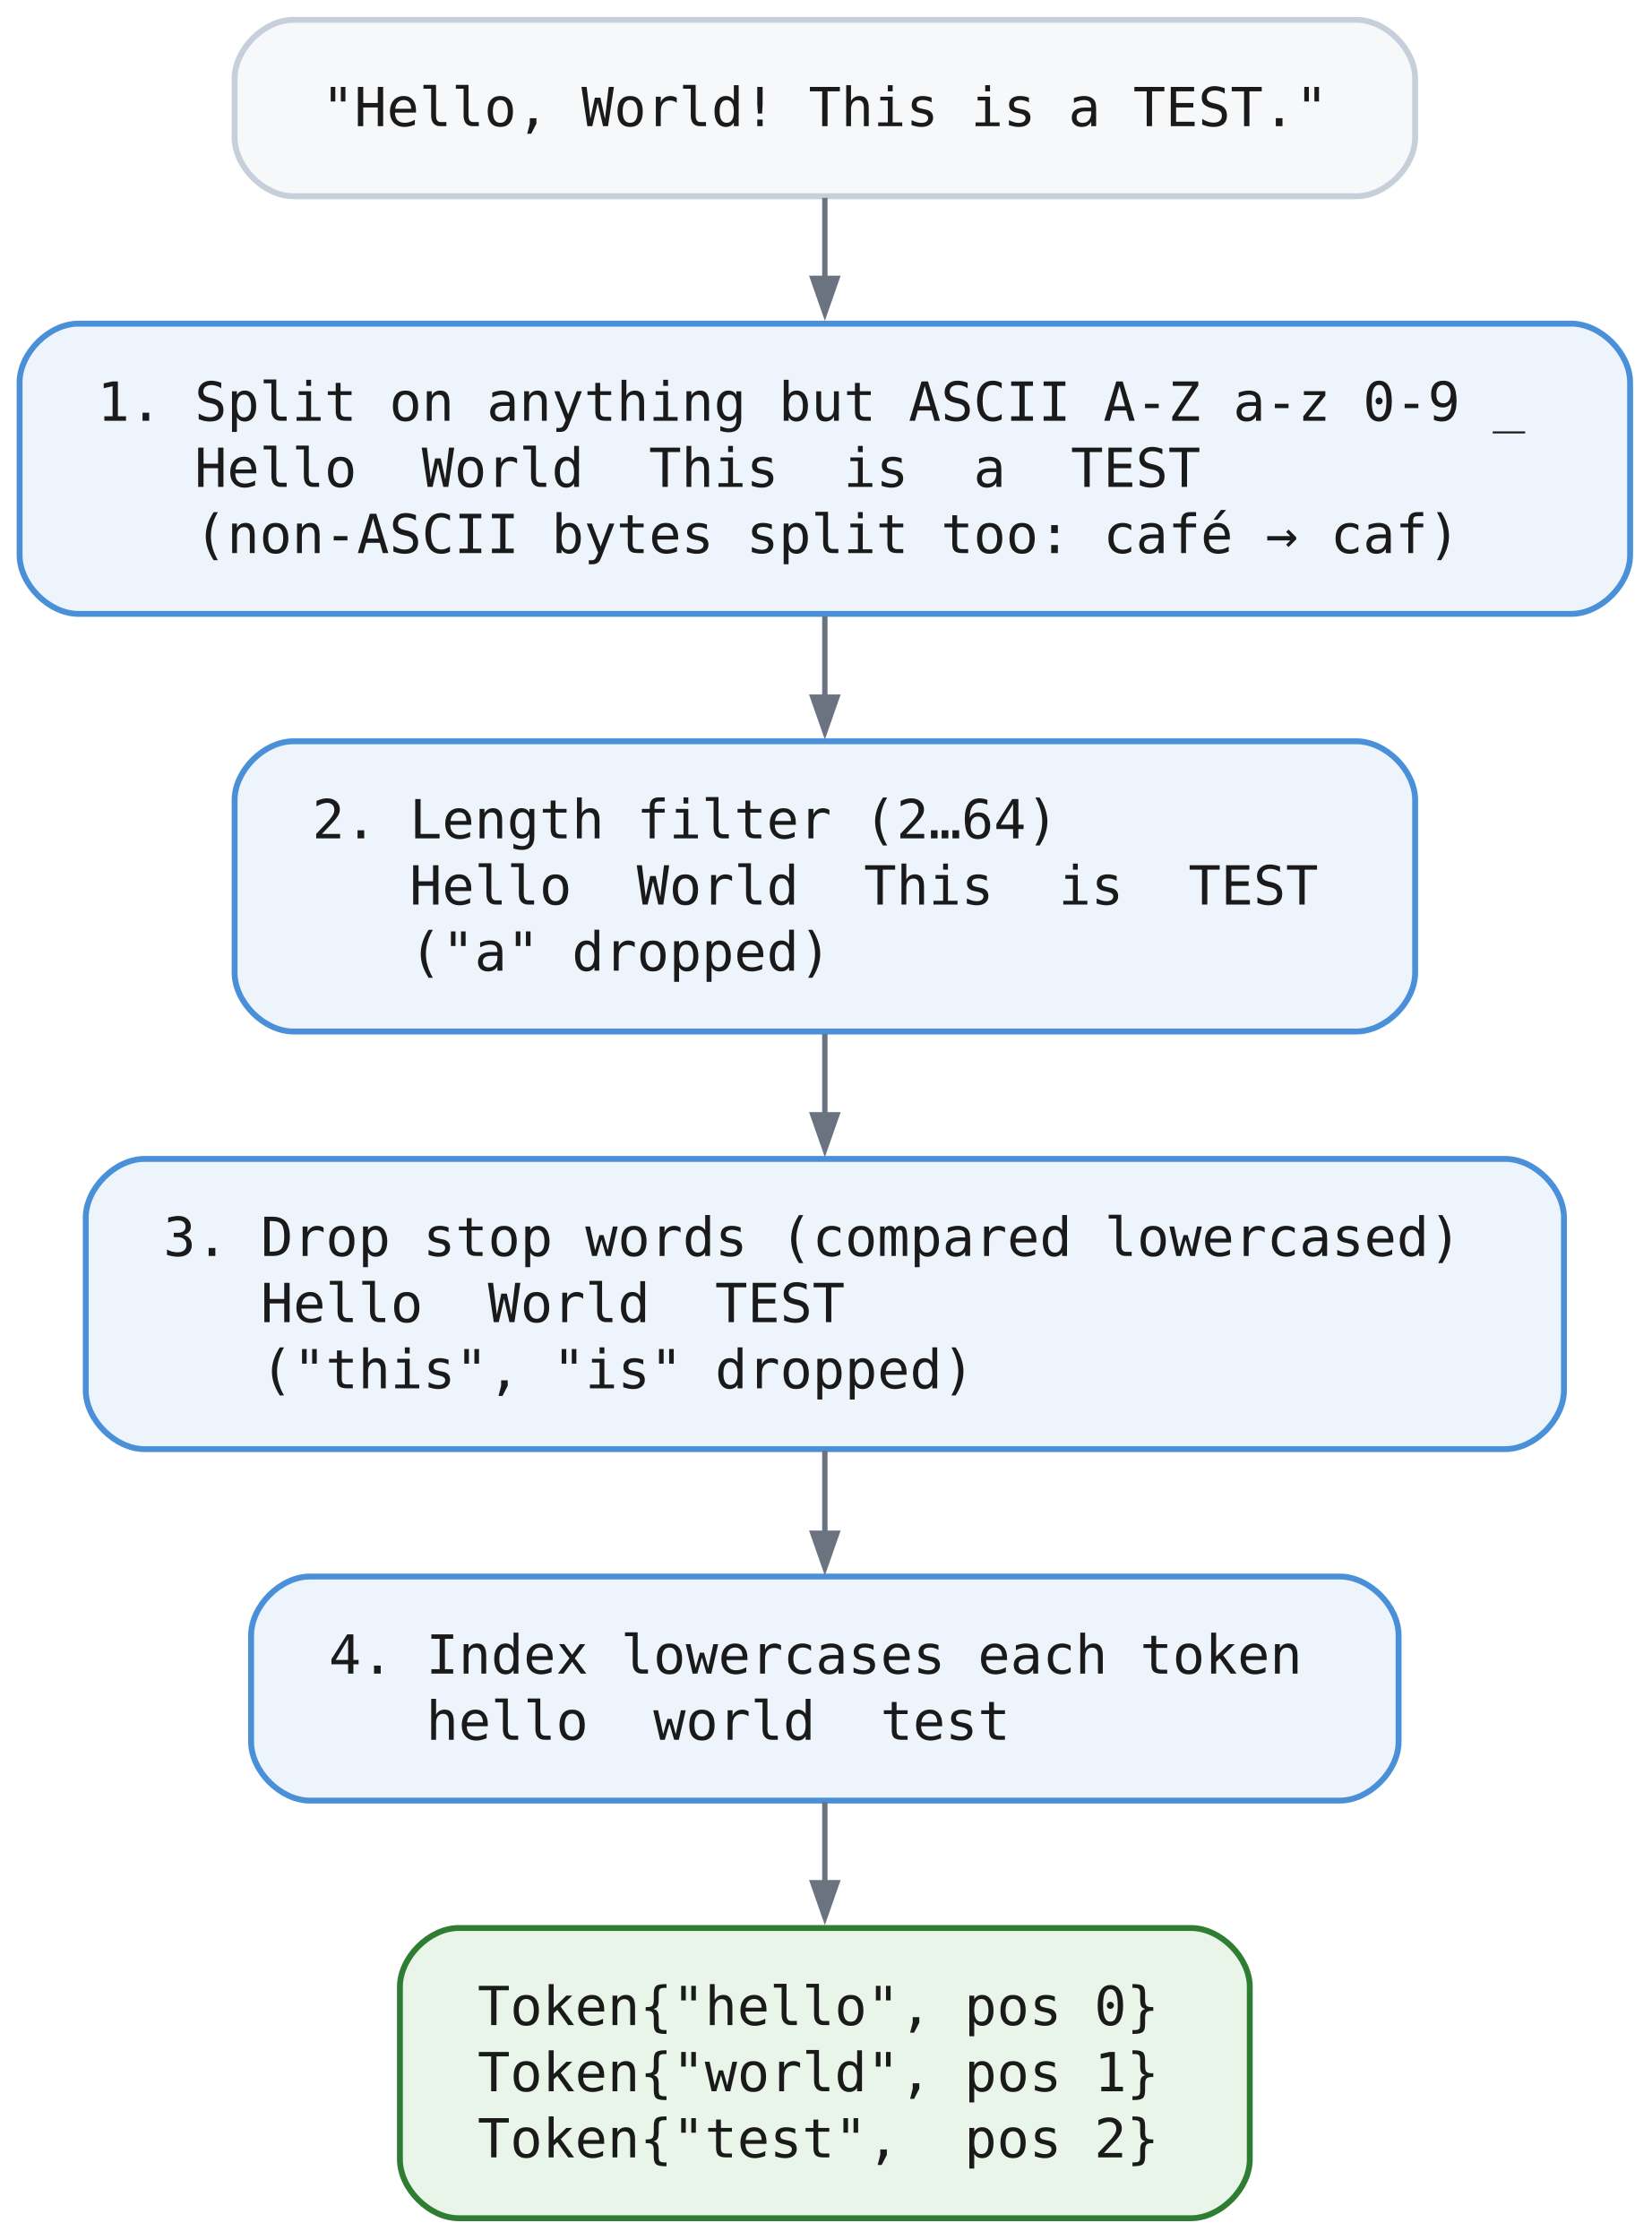
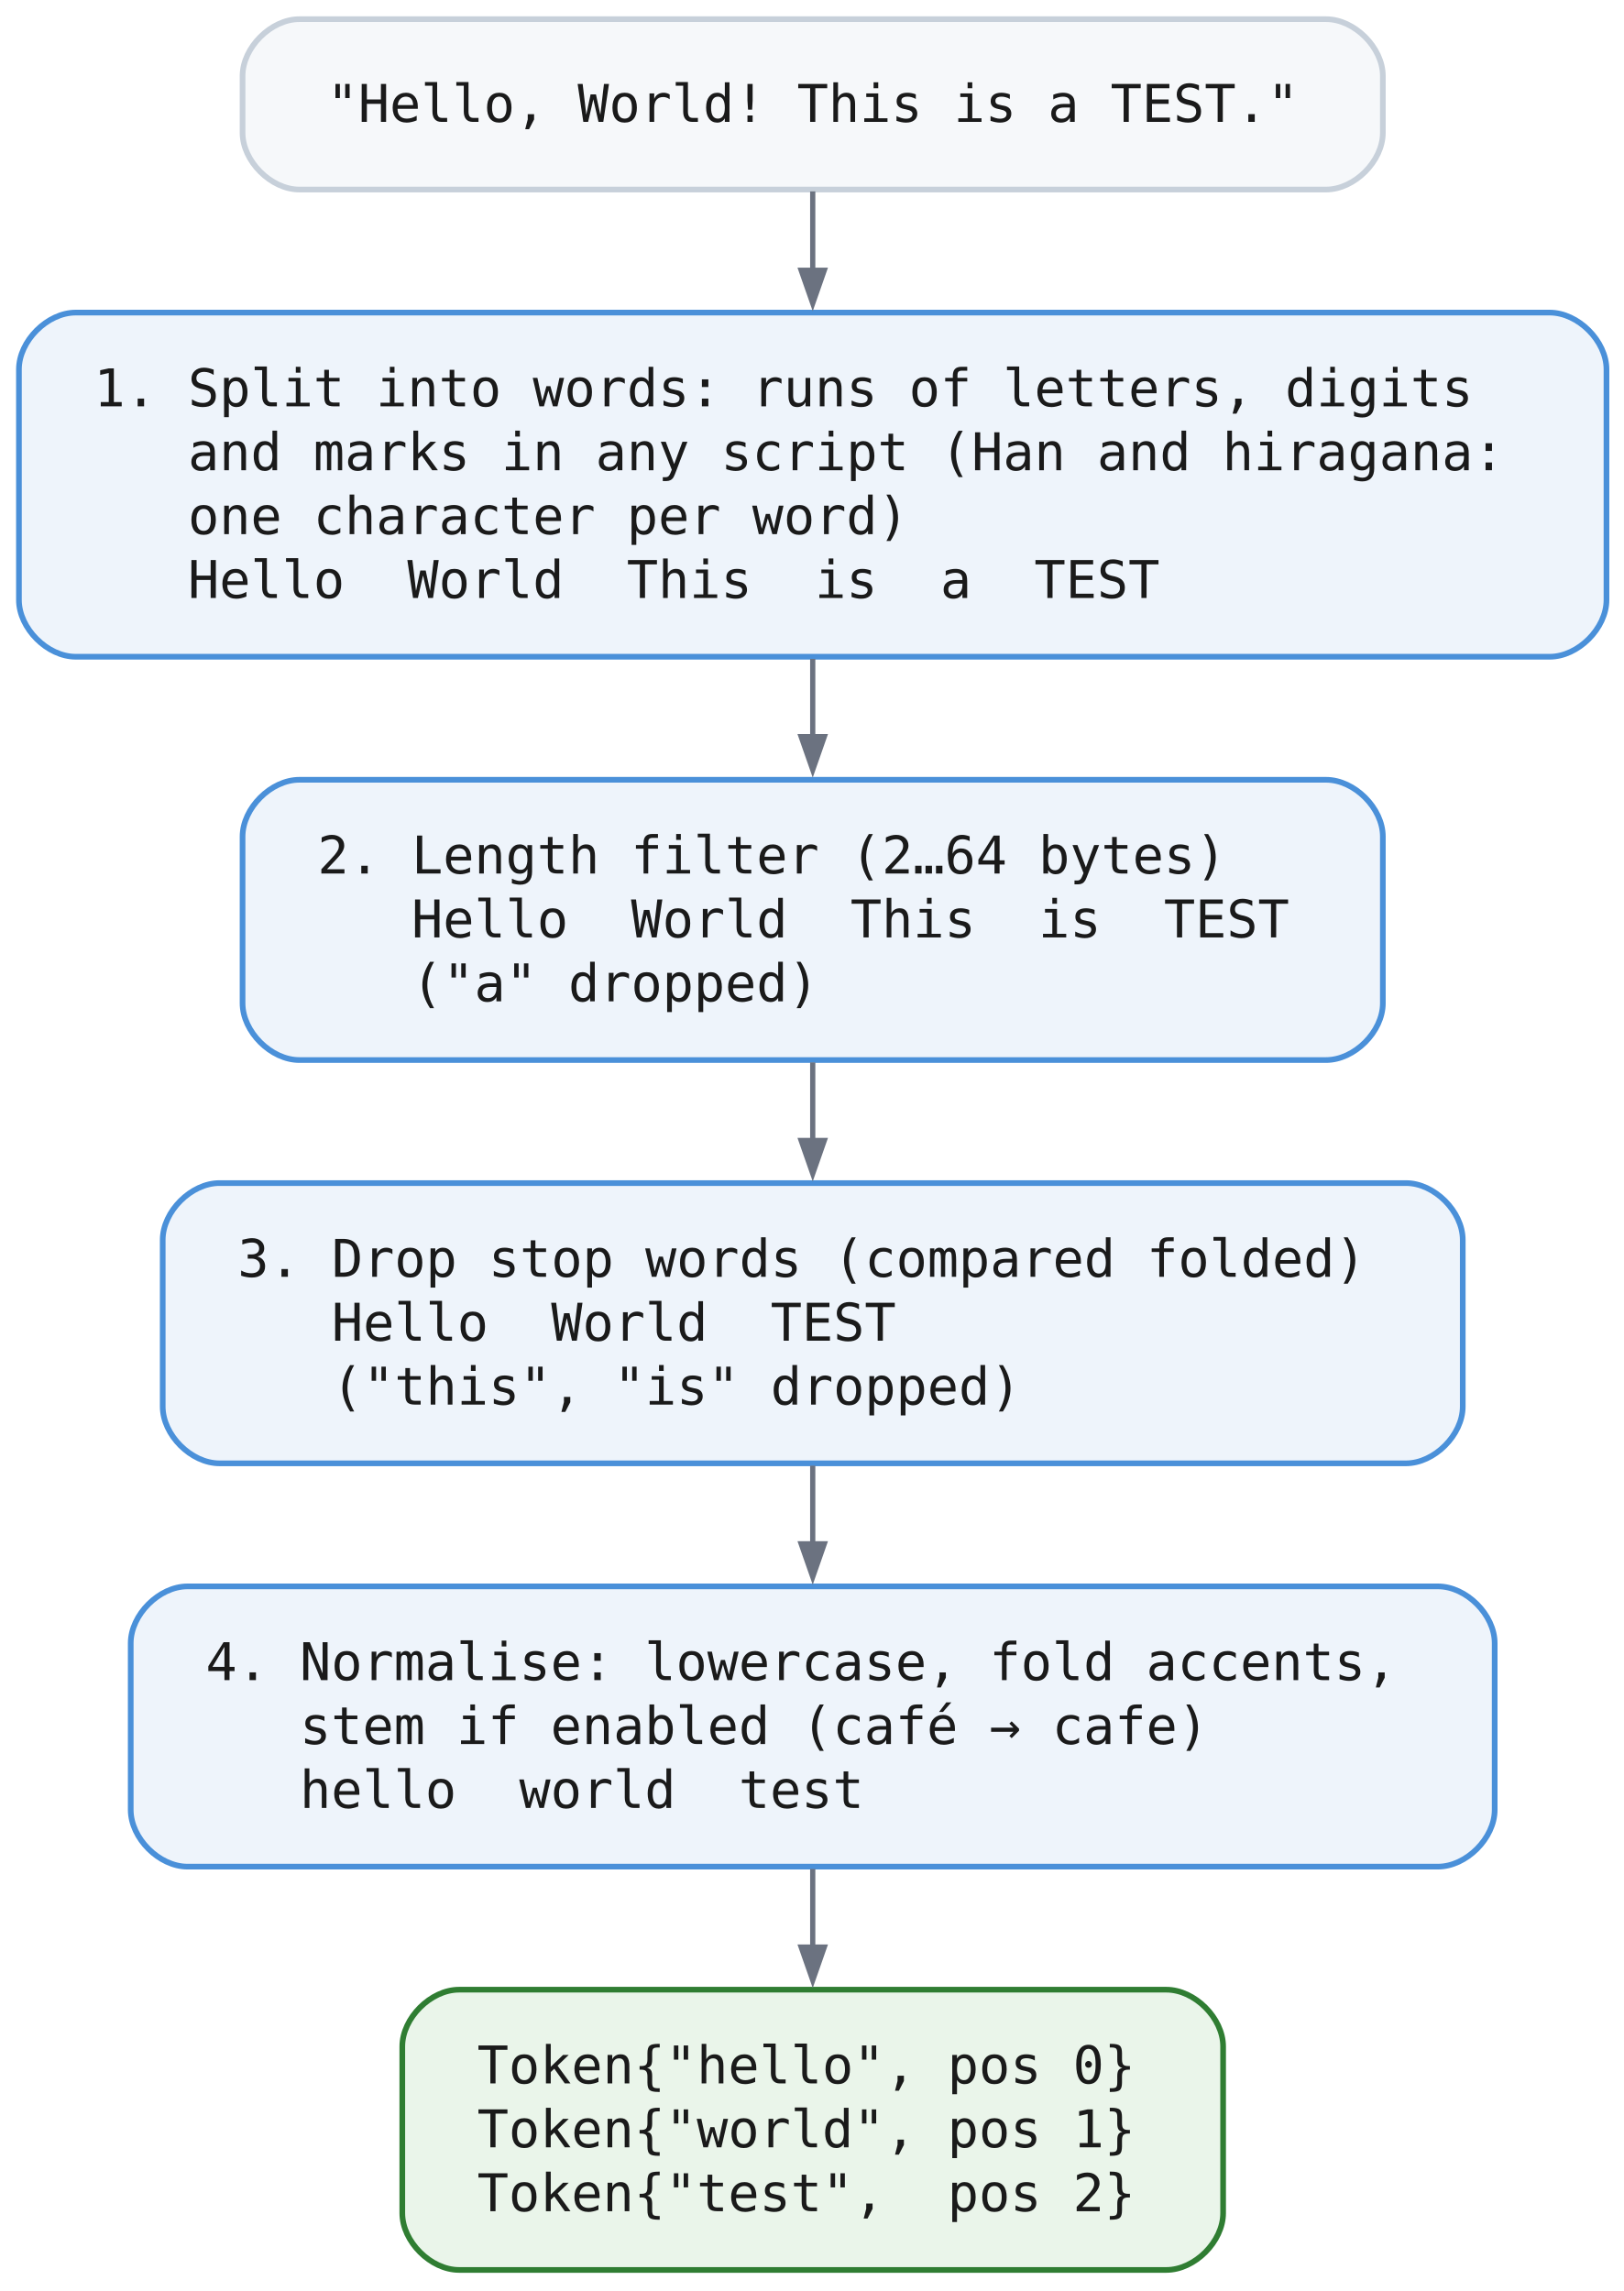
- <svg xmlns="http://www.w3.org/2000/svg" width="449" height="609" viewBox="0.00 0.00 337.00 457.00">
-   <g id="graph0" class="graph" transform="scale(1 1) rotate(0) translate(4 452.6)">
+ <svg xmlns="http://www.w3.org/2000/svg" width="457" height="645" viewBox="0.00 0.00 343.00 484.00">
+   <g id="graph0" class="graph" transform="scale(1 1) rotate(0) translate(4 479.6)">
    <g id="node1" class="node">
-       <path fill="#f6f8fa" stroke="#c7d0da" stroke-width="1.2" d="M272.81,-448.6C272.81,-448.6 55.87,-448.6 55.87,-448.6 49.87,-448.6 43.88,-442.6 43.88,-436.6 43.88,-436.6 43.88,-424.6 43.88,-424.6 43.88,-418.6 49.88,-412.6 55.88,-412.6 55.88,-412.6 272.81,-412.6 272.81,-412.6 278.81,-412.6 284.81,-418.6 284.81,-424.6 284.81,-424.6 284.81,-436.6 284.81,-436.6 284.81,-442.6 278.81,-448.6 272.81,-448.6" />
-       <text xml:space="preserve" text-anchor="middle" x="164.34" y="-426.9" font-family="Menlo,Consolas,monospace" font-size="11.00" fill="#1a1a1a">"Hello, World! This is a TEST."</text>
+       <path fill="#f6f8fa" stroke="#c7d0da" stroke-width="1.2" d="M276.18,-475.6C276.18,-475.6 59.25,-475.6 59.25,-475.6 53.25,-475.6 47.25,-469.6 47.25,-463.6 47.25,-463.6 47.25,-451.6 47.25,-451.6 47.25,-445.6 53.25,-439.6 59.25,-439.6 59.25,-439.6 276.18,-439.6 276.18,-439.6 282.18,-439.6 288.18,-445.6 288.18,-451.6 288.18,-451.6 288.18,-463.6 288.18,-463.6 288.18,-469.6 282.18,-475.6 276.18,-475.6" />
+       <text xml:space="preserve" text-anchor="middle" x="167.72" y="-453.9" font-family="Menlo,Consolas,monospace" font-size="11.00" fill="#1a1a1a">"Hello, World! This is a TEST."</text>
    </g>
    <g id="node2" class="node">
-       <path fill="#eef4fb" stroke="#4a90d9" stroke-width="1.2" d="M316.68,-386.6C316.68,-386.6 12,-386.6 12,-386.6 6,-386.6 0,-380.6 0,-374.6 0,-374.6 0,-339.38 0,-339.38 0,-333.38 6,-327.38 12,-327.38 12,-327.38 316.68,-327.38 316.68,-327.38 322.68,-327.38 328.68,-333.38 328.68,-339.38 328.68,-339.38 328.68,-374.6 328.68,-374.6 328.68,-380.6 322.68,-386.6 316.68,-386.6" />
-       <text xml:space="preserve" text-anchor="start" x="15.84" y="-366.79" font-family="Menlo,Consolas,monospace" font-size="11.00" fill="#1a1a1a">1. Split on anything but ASCII A-Z a-z 0-9 _</text>
+       <path fill="#eef4fb" stroke="#4a90d9" stroke-width="1.2" d="M323.43,-413.6C323.43,-413.6 12,-413.6 12,-413.6 6,-413.6 0,-407.6 0,-401.6 0,-401.6 0,-352.88 0,-352.88 0,-346.88 6,-340.88 12,-340.88 12,-340.88 323.43,-340.88 323.43,-340.88 329.43,-340.88 335.43,-346.88 335.43,-352.88 335.43,-352.88 335.43,-401.6 335.43,-401.6 335.43,-407.6 329.43,-413.6 323.43,-413.6" />
+       <text xml:space="preserve" text-anchor="start" x="15.84" y="-393.79" font-family="Menlo,Consolas,monospace" font-size="11.00" fill="#1a1a1a">1. Split into words: runs of letters, digits</text>
+       <text xml:space="preserve" text-anchor="start" x="15.84" y="-380.29" font-family="Menlo,Consolas,monospace" font-size="11.00" fill="#1a1a1a">   and marks in any script (Han and hiragana:</text>
+       <text xml:space="preserve" text-anchor="start" x="15.84" y="-366.79" font-family="Menlo,Consolas,monospace" font-size="11.00" fill="#1a1a1a">   one character per word)</text>
      <text xml:space="preserve" text-anchor="start" x="15.84" y="-353.29" font-family="Menlo,Consolas,monospace" font-size="11.00" fill="#1a1a1a">   Hello  World  This  is  a  TEST</text>
-       <text xml:space="preserve" text-anchor="start" x="15.84" y="-339.79" font-family="Menlo,Consolas,monospace" font-size="11.00" fill="#1a1a1a">   (non-ASCII bytes split too: café → caf)</text>
    </g>
    <g id="edge1" class="edge">
-       <path fill="none" stroke="#6b7280" stroke-width="1.1" d="M164.34,-412.27C164.34,-407.2 164.34,-401.46 164.34,-395.66" />
-       <polygon fill="#6b7280" stroke="#6b7280" stroke-width="1.1" points="166.79,-395.84 164.34,-388.84 161.89,-395.84 166.79,-395.84" />
+       <path fill="none" stroke="#6b7280" stroke-width="1.1" d="M167.72,-439.21C167.72,-434.06 167.72,-428.18 167.72,-422.15" />
+       <polygon fill="#6b7280" stroke="#6b7280" stroke-width="1.1" points="170.17,-422.55 167.72,-415.55 165.27,-422.55 170.17,-422.55" />
    </g>
    <g id="node3" class="node">
-       <path fill="#eef4fb" stroke="#4a90d9" stroke-width="1.2" d="M272.81,-301.38C272.81,-301.38 55.87,-301.38 55.87,-301.38 49.87,-301.38 43.88,-295.38 43.88,-289.38 43.88,-289.38 43.88,-254.16 43.88,-254.16 43.88,-248.16 49.88,-242.16 55.88,-242.16 55.88,-242.16 272.81,-242.16 272.81,-242.16 278.81,-242.16 284.81,-248.16 284.81,-254.16 284.81,-254.16 284.81,-289.38 284.81,-289.38 284.81,-295.38 278.81,-301.38 272.81,-301.38" />
-       <text xml:space="preserve" text-anchor="start" x="59.72" y="-281.57" font-family="Menlo,Consolas,monospace" font-size="11.00" fill="#1a1a1a">2. Length filter (2…64)</text>
-       <text xml:space="preserve" text-anchor="start" x="59.72" y="-268.07" font-family="Menlo,Consolas,monospace" font-size="11.00" fill="#1a1a1a">   Hello  World  This  is  TEST</text>
-       <text xml:space="preserve" text-anchor="start" x="59.72" y="-254.57" font-family="Menlo,Consolas,monospace" font-size="11.00" fill="#1a1a1a">   ("a" dropped)</text>
+       <path fill="#eef4fb" stroke="#4a90d9" stroke-width="1.2" d="M276.18,-314.88C276.18,-314.88 59.25,-314.88 59.25,-314.88 53.25,-314.88 47.25,-308.88 47.25,-302.88 47.25,-302.88 47.25,-267.66 47.25,-267.66 47.25,-261.66 53.25,-255.66 59.25,-255.66 59.25,-255.66 276.18,-255.66 276.18,-255.66 282.18,-255.66 288.18,-261.66 288.18,-267.66 288.18,-267.66 288.18,-302.88 288.18,-302.88 288.18,-308.88 282.18,-314.88 276.18,-314.88" />
+       <text xml:space="preserve" text-anchor="start" x="63.09" y="-295.07" font-family="Menlo,Consolas,monospace" font-size="11.00" fill="#1a1a1a">2. Length filter (2…64 bytes)</text>
+       <text xml:space="preserve" text-anchor="start" x="63.09" y="-281.57" font-family="Menlo,Consolas,monospace" font-size="11.00" fill="#1a1a1a">   Hello  World  This  is  TEST</text>
+       <text xml:space="preserve" text-anchor="start" x="63.09" y="-268.07" font-family="Menlo,Consolas,monospace" font-size="11.00" fill="#1a1a1a">   ("a" dropped)</text>
    </g>
    <g id="edge2" class="edge">
-       <path fill="none" stroke="#6b7280" stroke-width="1.1" d="M164.34,-326.88C164.34,-321.53 164.34,-315.88 164.34,-310.32" />
-       <polygon fill="#6b7280" stroke="#6b7280" stroke-width="1.1" points="166.79,-310.38 164.34,-303.38 161.89,-310.38 166.79,-310.38" />
+       <path fill="none" stroke="#6b7280" stroke-width="1.1" d="M167.72,-340.42C167.72,-334.96 167.72,-329.3 167.72,-323.8" />
+       <polygon fill="#6b7280" stroke="#6b7280" stroke-width="1.1" points="170.17,-323.99 167.72,-316.99 165.27,-323.99 170.17,-323.99" />
    </g>
    <g id="node4" class="node">
-       <path fill="#eef4fb" stroke="#4a90d9" stroke-width="1.2" d="M303.18,-216.16C303.18,-216.16 25.5,-216.16 25.5,-216.16 19.5,-216.16 13.5,-210.16 13.5,-204.16 13.5,-204.16 13.5,-168.94 13.5,-168.94 13.5,-162.94 19.5,-156.94 25.5,-156.94 25.5,-156.94 303.18,-156.94 303.18,-156.94 309.18,-156.94 315.18,-162.94 315.18,-168.94 315.18,-168.94 315.18,-204.16 315.18,-204.16 315.18,-210.16 309.18,-216.16 303.18,-216.16" />
-       <text xml:space="preserve" text-anchor="start" x="29.34" y="-196.35" font-family="Menlo,Consolas,monospace" font-size="11.00" fill="#1a1a1a">3. Drop stop words (compared lowercased)</text>
-       <text xml:space="preserve" text-anchor="start" x="29.34" y="-182.85" font-family="Menlo,Consolas,monospace" font-size="11.00" fill="#1a1a1a">   Hello  World  TEST</text>
-       <text xml:space="preserve" text-anchor="start" x="29.34" y="-169.35" font-family="Menlo,Consolas,monospace" font-size="11.00" fill="#1a1a1a">   ("this", "is" dropped)</text>
+       <path fill="#eef4fb" stroke="#4a90d9" stroke-width="1.2" d="M293.06,-229.66C293.06,-229.66 42.37,-229.66 42.37,-229.66 36.38,-229.66 30.38,-223.66 30.38,-217.66 30.38,-217.66 30.38,-182.44 30.38,-182.44 30.38,-176.44 36.38,-170.44 42.38,-170.44 42.38,-170.44 293.06,-170.44 293.06,-170.44 299.06,-170.44 305.06,-176.44 305.06,-182.44 305.06,-182.44 305.06,-217.66 305.06,-217.66 305.06,-223.66 299.06,-229.66 293.06,-229.66" />
+       <text xml:space="preserve" text-anchor="start" x="46.22" y="-209.85" font-family="Menlo,Consolas,monospace" font-size="11.00" fill="#1a1a1a">3. Drop stop words (compared folded)</text>
+       <text xml:space="preserve" text-anchor="start" x="46.22" y="-196.35" font-family="Menlo,Consolas,monospace" font-size="11.00" fill="#1a1a1a">   Hello  World  TEST</text>
+       <text xml:space="preserve" text-anchor="start" x="46.22" y="-182.85" font-family="Menlo,Consolas,monospace" font-size="11.00" fill="#1a1a1a">   ("this", "is" dropped)</text>
    </g>
    <g id="edge3" class="edge">
-       <path fill="none" stroke="#6b7280" stroke-width="1.1" d="M164.34,-241.66C164.34,-236.31 164.34,-230.66 164.34,-225.1" />
-       <polygon fill="#6b7280" stroke="#6b7280" stroke-width="1.1" points="166.79,-225.16 164.34,-218.16 161.89,-225.16 166.79,-225.16" />
+       <path fill="none" stroke="#6b7280" stroke-width="1.1" d="M167.72,-255.16C167.72,-249.81 167.72,-244.16 167.72,-238.6" />
+       <polygon fill="#6b7280" stroke="#6b7280" stroke-width="1.1" points="170.17,-238.66 167.72,-231.66 165.27,-238.66 170.17,-238.66" />
    </g>
    <g id="node5" class="node">
-       <path fill="#eef4fb" stroke="#4a90d9" stroke-width="1.2" d="M269.43,-130.94C269.43,-130.94 59.25,-130.94 59.25,-130.94 53.25,-130.94 47.25,-124.94 47.25,-118.94 47.25,-118.94 47.25,-97.22 47.25,-97.22 47.25,-91.22 53.25,-85.22 59.25,-85.22 59.25,-85.22 269.43,-85.22 269.43,-85.22 275.43,-85.22 281.43,-91.22 281.43,-97.22 281.43,-97.22 281.43,-118.94 281.43,-118.94 281.43,-124.94 275.43,-130.94 269.43,-130.94" />
-       <text xml:space="preserve" text-anchor="start" x="63.09" y="-111.13" font-family="Menlo,Consolas,monospace" font-size="11.00" fill="#1a1a1a">4. Index lowercases each token</text>
-       <text xml:space="preserve" text-anchor="start" x="63.09" y="-97.63" font-family="Menlo,Consolas,monospace" font-size="11.00" fill="#1a1a1a">   hello  world  test</text>
+       <path fill="#eef4fb" stroke="#4a90d9" stroke-width="1.2" d="M299.81,-144.44C299.81,-144.44 35.63,-144.44 35.63,-144.44 29.62,-144.44 23.62,-138.44 23.62,-132.44 23.62,-132.44 23.62,-97.22 23.62,-97.22 23.62,-91.22 29.62,-85.22 35.62,-85.22 35.62,-85.22 299.81,-85.22 299.81,-85.22 305.81,-85.22 311.81,-91.22 311.81,-97.22 311.81,-97.22 311.81,-132.44 311.81,-132.44 311.81,-138.44 305.81,-144.44 299.81,-144.44" />
+       <text xml:space="preserve" text-anchor="start" x="39.47" y="-124.63" font-family="Menlo,Consolas,monospace" font-size="11.00" fill="#1a1a1a">4. Normalise: lowercase, fold accents,</text>
+       <text xml:space="preserve" text-anchor="start" x="39.47" y="-111.13" font-family="Menlo,Consolas,monospace" font-size="11.00" fill="#1a1a1a">   stem if enabled (café → cafe)</text>
+       <text xml:space="preserve" text-anchor="start" x="39.47" y="-97.63" font-family="Menlo,Consolas,monospace" font-size="11.00" fill="#1a1a1a">   hello  world  test</text>
    </g>
    <g id="edge4" class="edge">
-       <path fill="none" stroke="#6b7280" stroke-width="1.1" d="M164.34,-156.64C164.34,-151.09 164.34,-145.26 164.34,-139.66" />
-       <polygon fill="#6b7280" stroke="#6b7280" stroke-width="1.1" points="166.79,-139.78 164.34,-132.78 161.89,-139.78 166.79,-139.78" />
+       <path fill="none" stroke="#6b7280" stroke-width="1.1" d="M167.72,-169.94C167.72,-164.59 167.72,-158.94 167.72,-153.38" />
+       <polygon fill="#6b7280" stroke="#6b7280" stroke-width="1.1" points="170.17,-153.44 167.72,-146.44 165.27,-153.44 170.17,-153.44" />
    </g>
    <g id="node6" class="node">
-       <path fill="#eaf5ea" stroke="#2f7d32" stroke-width="1.2" d="M239.06,-59.22C239.06,-59.22 89.63,-59.22 89.63,-59.22 83.62,-59.22 77.62,-53.22 77.62,-47.22 77.62,-47.22 77.62,-12 77.62,-12 77.62,-6 83.62,0 89.62,0 89.62,0 239.06,0 239.06,0 245.06,0 251.06,-6 251.06,-12 251.06,-12 251.06,-47.22 251.06,-47.22 251.06,-53.22 245.06,-59.22 239.06,-59.22" />
-       <text xml:space="preserve" text-anchor="start" x="93.47" y="-39.41" font-family="Menlo,Consolas,monospace" font-size="11.00" fill="#1a1a1a">Token{"hello", pos 0}</text>
-       <text xml:space="preserve" text-anchor="start" x="93.47" y="-25.91" font-family="Menlo,Consolas,monospace" font-size="11.00" fill="#1a1a1a">Token{"world", pos 1}</text>
-       <text xml:space="preserve" text-anchor="start" x="93.47" y="-12.41" font-family="Menlo,Consolas,monospace" font-size="11.00" fill="#1a1a1a">Token{"test",  pos 2}</text>
+       <path fill="#eaf5ea" stroke="#2f7d32" stroke-width="1.2" d="M242.43,-59.22C242.43,-59.22 93,-59.22 93,-59.22 87,-59.22 81,-53.22 81,-47.22 81,-47.22 81,-12 81,-12 81,-6 87,0 93,0 93,0 242.43,0 242.43,0 248.43,0 254.43,-6 254.43,-12 254.43,-12 254.43,-47.22 254.43,-47.22 254.43,-53.22 248.43,-59.22 242.43,-59.22" />
+       <text xml:space="preserve" text-anchor="start" x="96.84" y="-39.41" font-family="Menlo,Consolas,monospace" font-size="11.00" fill="#1a1a1a">Token{"hello", pos 0}</text>
+       <text xml:space="preserve" text-anchor="start" x="96.84" y="-25.91" font-family="Menlo,Consolas,monospace" font-size="11.00" fill="#1a1a1a">Token{"world", pos 1}</text>
+       <text xml:space="preserve" text-anchor="start" x="96.84" y="-12.41" font-family="Menlo,Consolas,monospace" font-size="11.00" fill="#1a1a1a">Token{"test",  pos 2}</text>
    </g>
    <g id="edge5" class="edge">
-       <path fill="none" stroke="#6b7280" stroke-width="1.1" d="M164.34,-84.96C164.34,-79.69 164.34,-73.91 164.34,-68.15" />
-       <polygon fill="#6b7280" stroke="#6b7280" stroke-width="1.1" points="166.79,-68.46 164.34,-61.46 161.89,-68.46 166.79,-68.46" />
+       <path fill="none" stroke="#6b7280" stroke-width="1.1" d="M167.72,-84.72C167.72,-79.37 167.72,-73.72 167.72,-68.16" />
+       <polygon fill="#6b7280" stroke="#6b7280" stroke-width="1.1" points="170.17,-68.22 167.72,-61.22 165.27,-68.22 170.17,-68.22" />
    </g>
  </g>
</svg>
